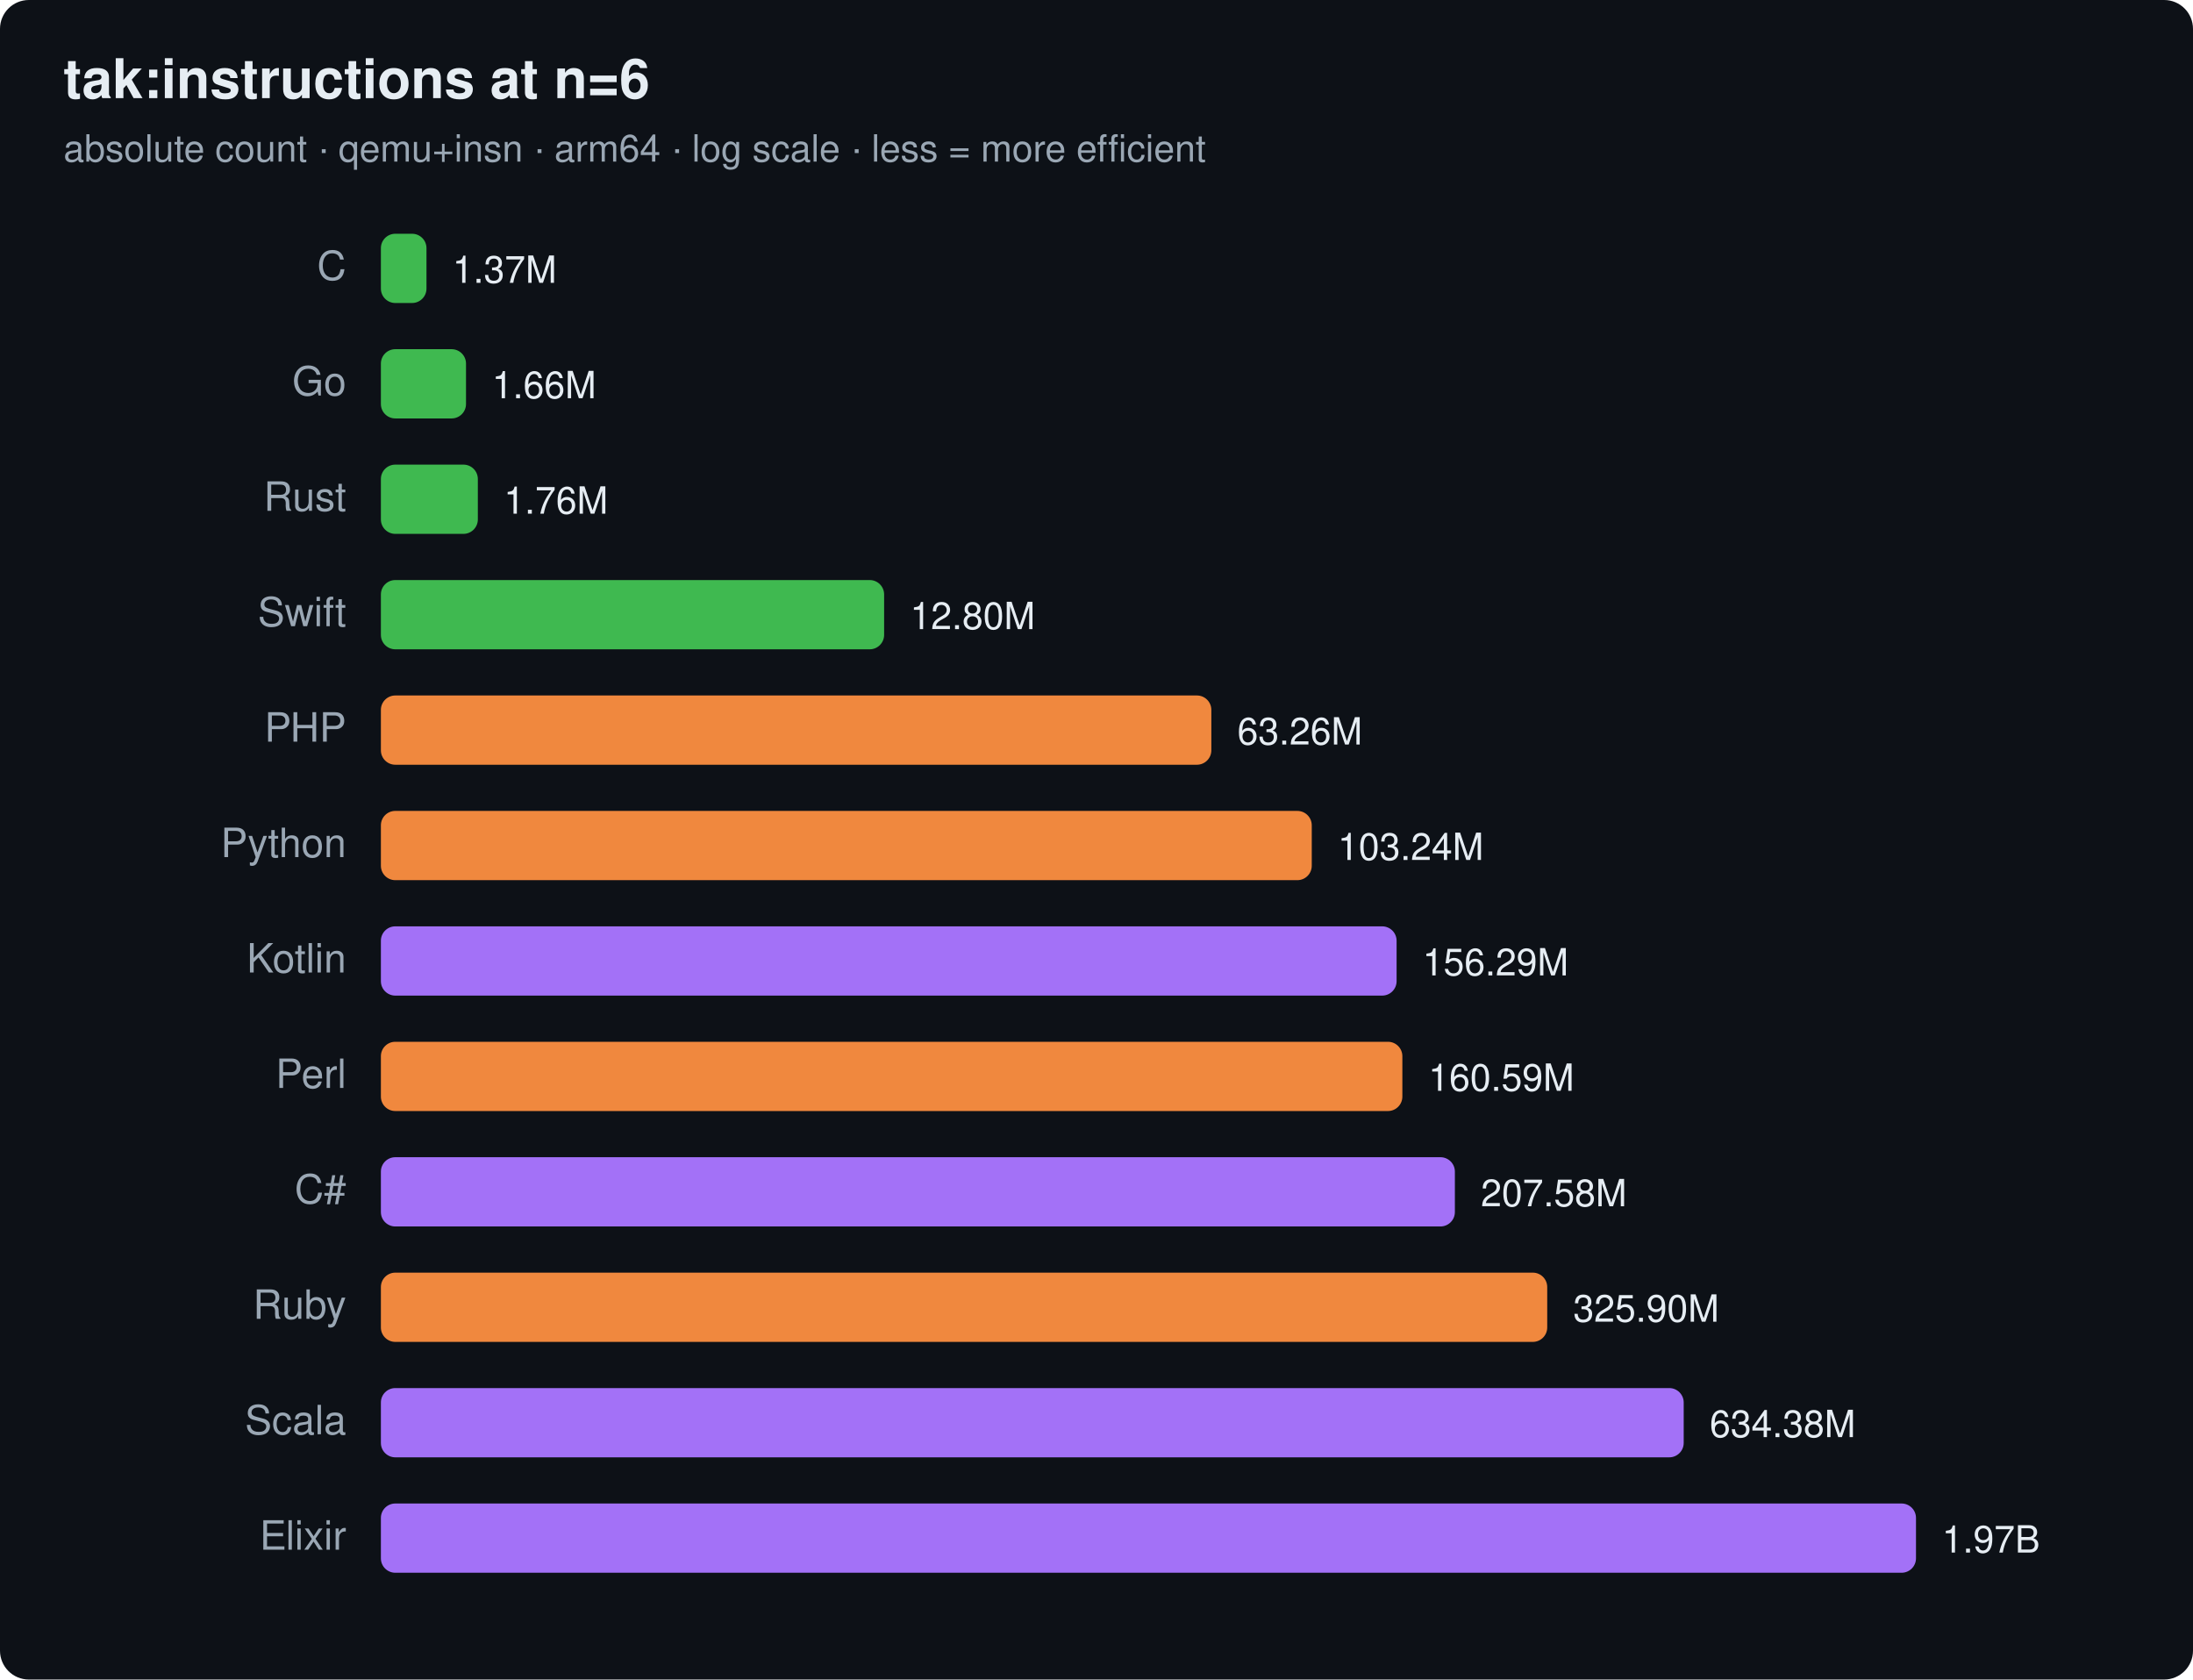
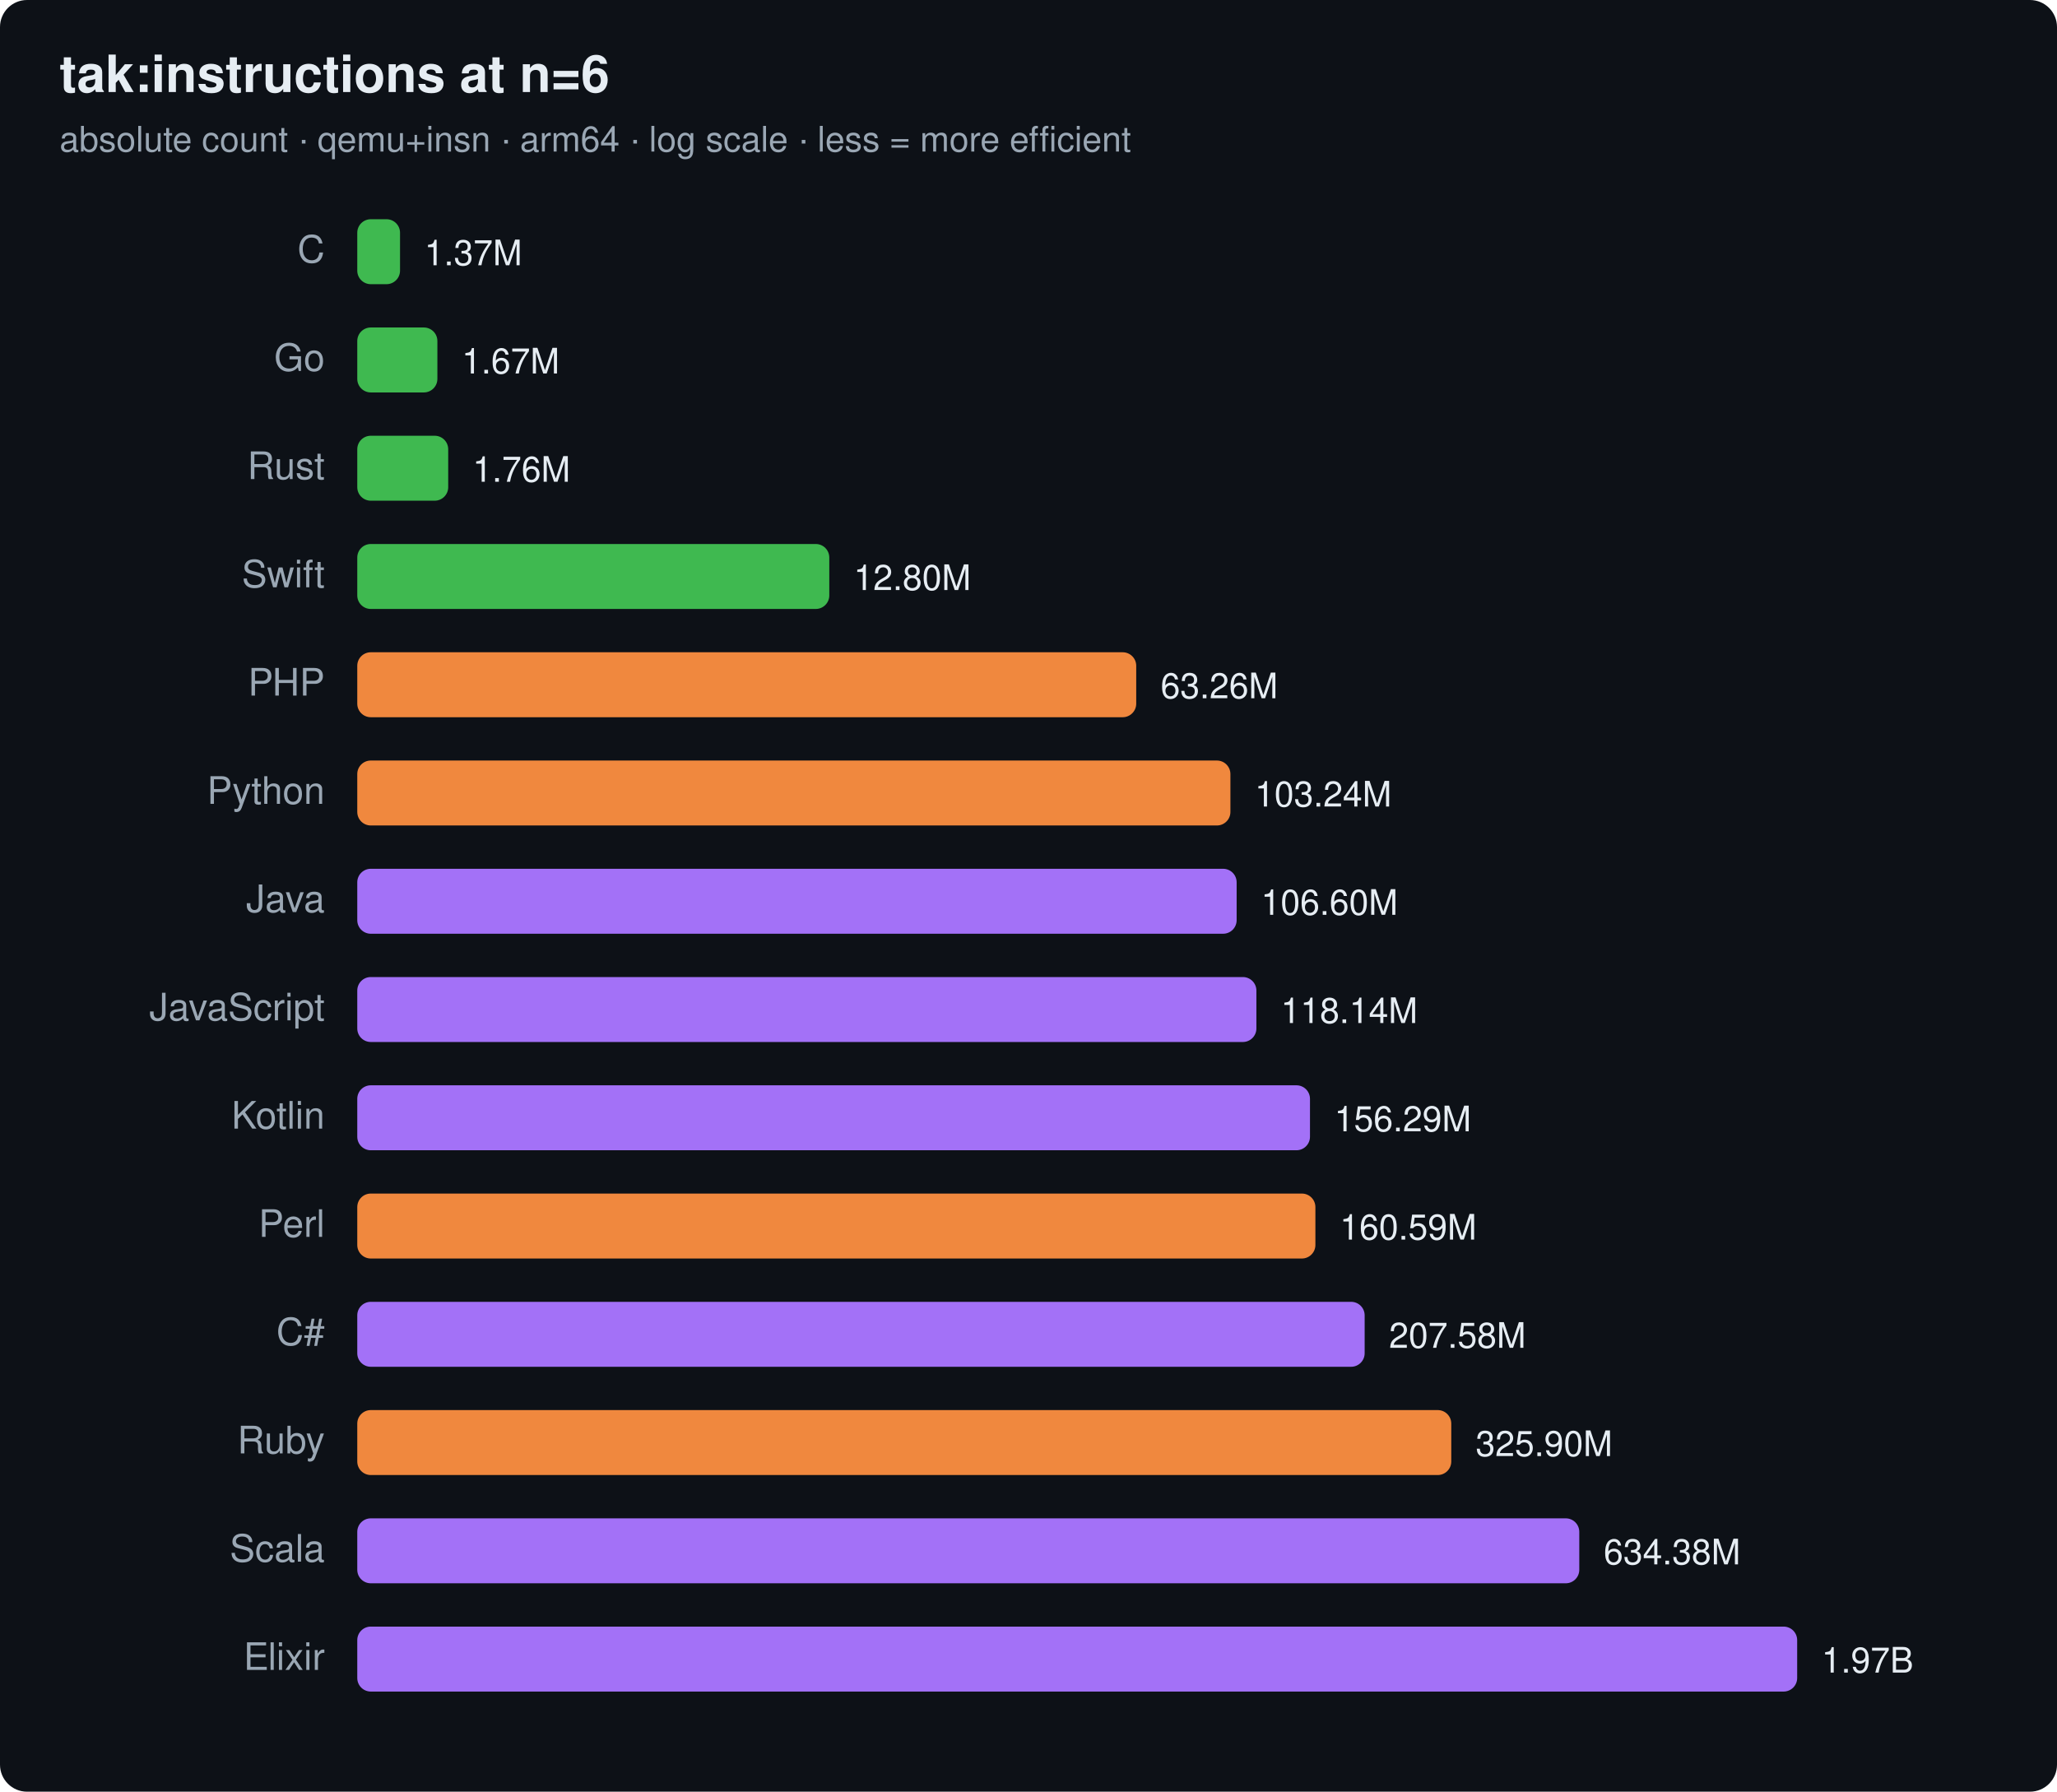
- <svg xmlns="http://www.w3.org/2000/svg" width="760" height="582" viewBox="0 0 760 582" font-family="ui-sans-serif,system-ui,Segoe UI,Helvetica,Arial">
-   <rect width="760" height="582" rx="10" fill="#0d1117" />
+ <svg xmlns="http://www.w3.org/2000/svg" width="760" height="662" viewBox="0 0 760 662" font-family="ui-sans-serif,system-ui,Segoe UI,Helvetica,Arial">
+   <rect width="760" height="662" rx="10" fill="#0d1117" />
  <text x="22" y="34" font-size="19" font-weight="700" fill="#e6edf3">tak:instructions at n=6</text>
  <text x="22" y="56" font-size="13" fill="#9aa7b4">absolute count · qemu+insn · arm64 · log scale · less = more efficient</text>
  <text x="120" y="97" text-anchor="end" font-size="14" fill="#9aa7b4">C</text>
  <rect x="132" y="81" width="15.8" height="24" rx="5" fill="#3fb950" />
  <text x="156.8" y="98" font-size="13" fill="#e6edf3">1.37M</text>
  <text x="120" y="137" text-anchor="end" font-size="14" fill="#9aa7b4">Go</text>
-   <rect x="132" y="121" width="29.5" height="24" rx="5" fill="#3fb950" />
-   <text x="170.5" y="138" font-size="13" fill="#e6edf3">1.66M</text>
+   <rect x="132" y="121" width="29.6" height="24" rx="5" fill="#3fb950" />
+   <text x="170.6" y="138" font-size="13" fill="#e6edf3">1.67M</text>
  <text x="120" y="177" text-anchor="end" font-size="14" fill="#9aa7b4">Rust</text>
  <rect x="132" y="161" width="33.6" height="24" rx="5" fill="#3fb950" />
  <text x="174.6" y="178" font-size="13" fill="#e6edf3">1.76M</text>
  <text x="120" y="217" text-anchor="end" font-size="14" fill="#9aa7b4">Swift</text>
  <rect x="132" y="201" width="174.4" height="24" rx="5" fill="#3fb950" />
  <text x="315.4" y="218" font-size="13" fill="#e6edf3">12.80M</text>
  <text x="120" y="257" text-anchor="end" font-size="14" fill="#9aa7b4">PHP</text>
  <rect x="132" y="241" width="287.8" height="24" rx="5" fill="#f0883e" />
  <text x="428.8" y="258" font-size="13" fill="#e6edf3">63.26M</text>
  <text x="120" y="297" text-anchor="end" font-size="14" fill="#9aa7b4">Python</text>
  <rect x="132" y="281" width="322.6" height="24" rx="5" fill="#f0883e" />
  <text x="463.6" y="298" font-size="13" fill="#e6edf3">103.24M</text>
-   <text x="120" y="337" text-anchor="end" font-size="14" fill="#9aa7b4">Kotlin</text>
-   <rect x="132" y="321" width="352.0" height="24" rx="5" fill="#a371f7" />
-   <text x="493.0" y="338" font-size="13" fill="#e6edf3">156.29M</text>
-   <text x="120" y="377" text-anchor="end" font-size="14" fill="#9aa7b4">Perl</text>
-   <rect x="132" y="361" width="354.0" height="24" rx="5" fill="#f0883e" />
-   <text x="495.0" y="378" font-size="13" fill="#e6edf3">160.59M</text>
-   <text x="120" y="417" text-anchor="end" font-size="14" fill="#9aa7b4">C#</text>
-   <rect x="132" y="401" width="372.2" height="24" rx="5" fill="#a371f7" />
-   <text x="513.2" y="418" font-size="13" fill="#e6edf3">207.58M</text>
-   <text x="120" y="457" text-anchor="end" font-size="14" fill="#9aa7b4">Ruby</text>
-   <rect x="132" y="441" width="404.2" height="24" rx="5" fill="#f0883e" />
-   <text x="545.2" y="458" font-size="13" fill="#e6edf3">325.90M</text>
-   <text x="120" y="497" text-anchor="end" font-size="14" fill="#9aa7b4">Scala</text>
-   <rect x="132" y="481" width="451.5" height="24" rx="5" fill="#a371f7" />
-   <text x="592.5" y="498" font-size="13" fill="#e6edf3">634.38M</text>
-   <text x="120" y="537" text-anchor="end" font-size="14" fill="#9aa7b4">Elixir</text>
-   <rect x="132" y="521" width="532.0" height="24" rx="5" fill="#a371f7" />
-   <text x="673.0" y="538" font-size="13" fill="#e6edf3">1.97B</text>
+   <text x="120" y="337" text-anchor="end" font-size="14" fill="#9aa7b4">Java</text>
+   <rect x="132" y="321" width="324.9" height="24" rx="5" fill="#a371f7" />
+   <text x="465.9" y="338" font-size="13" fill="#e6edf3">106.60M</text>
+   <text x="120" y="377" text-anchor="end" font-size="14" fill="#9aa7b4">JavaScript</text>
+   <rect x="132" y="361" width="332.2" height="24" rx="5" fill="#a371f7" />
+   <text x="473.2" y="378" font-size="13" fill="#e6edf3">118.14M</text>
+   <text x="120" y="417" text-anchor="end" font-size="14" fill="#9aa7b4">Kotlin</text>
+   <rect x="132" y="401" width="352.0" height="24" rx="5" fill="#a371f7" />
+   <text x="493.0" y="418" font-size="13" fill="#e6edf3">156.29M</text>
+   <text x="120" y="457" text-anchor="end" font-size="14" fill="#9aa7b4">Perl</text>
+   <rect x="132" y="441" width="354.0" height="24" rx="5" fill="#f0883e" />
+   <text x="495.0" y="458" font-size="13" fill="#e6edf3">160.59M</text>
+   <text x="120" y="497" text-anchor="end" font-size="14" fill="#9aa7b4">C#</text>
+   <rect x="132" y="481" width="372.2" height="24" rx="5" fill="#a371f7" />
+   <text x="513.2" y="498" font-size="13" fill="#e6edf3">207.58M</text>
+   <text x="120" y="537" text-anchor="end" font-size="14" fill="#9aa7b4">Ruby</text>
+   <rect x="132" y="521" width="404.2" height="24" rx="5" fill="#f0883e" />
+   <text x="545.2" y="538" font-size="13" fill="#e6edf3">325.90M</text>
+   <text x="120" y="577" text-anchor="end" font-size="14" fill="#9aa7b4">Scala</text>
+   <rect x="132" y="561" width="451.5" height="24" rx="5" fill="#a371f7" />
+   <text x="592.5" y="578" font-size="13" fill="#e6edf3">634.38M</text>
+   <text x="120" y="617" text-anchor="end" font-size="14" fill="#9aa7b4">Elixir</text>
+   <rect x="132" y="601" width="532.0" height="24" rx="5" fill="#a371f7" />
+   <text x="673.0" y="618" font-size="13" fill="#e6edf3">1.97B</text>
</svg>
